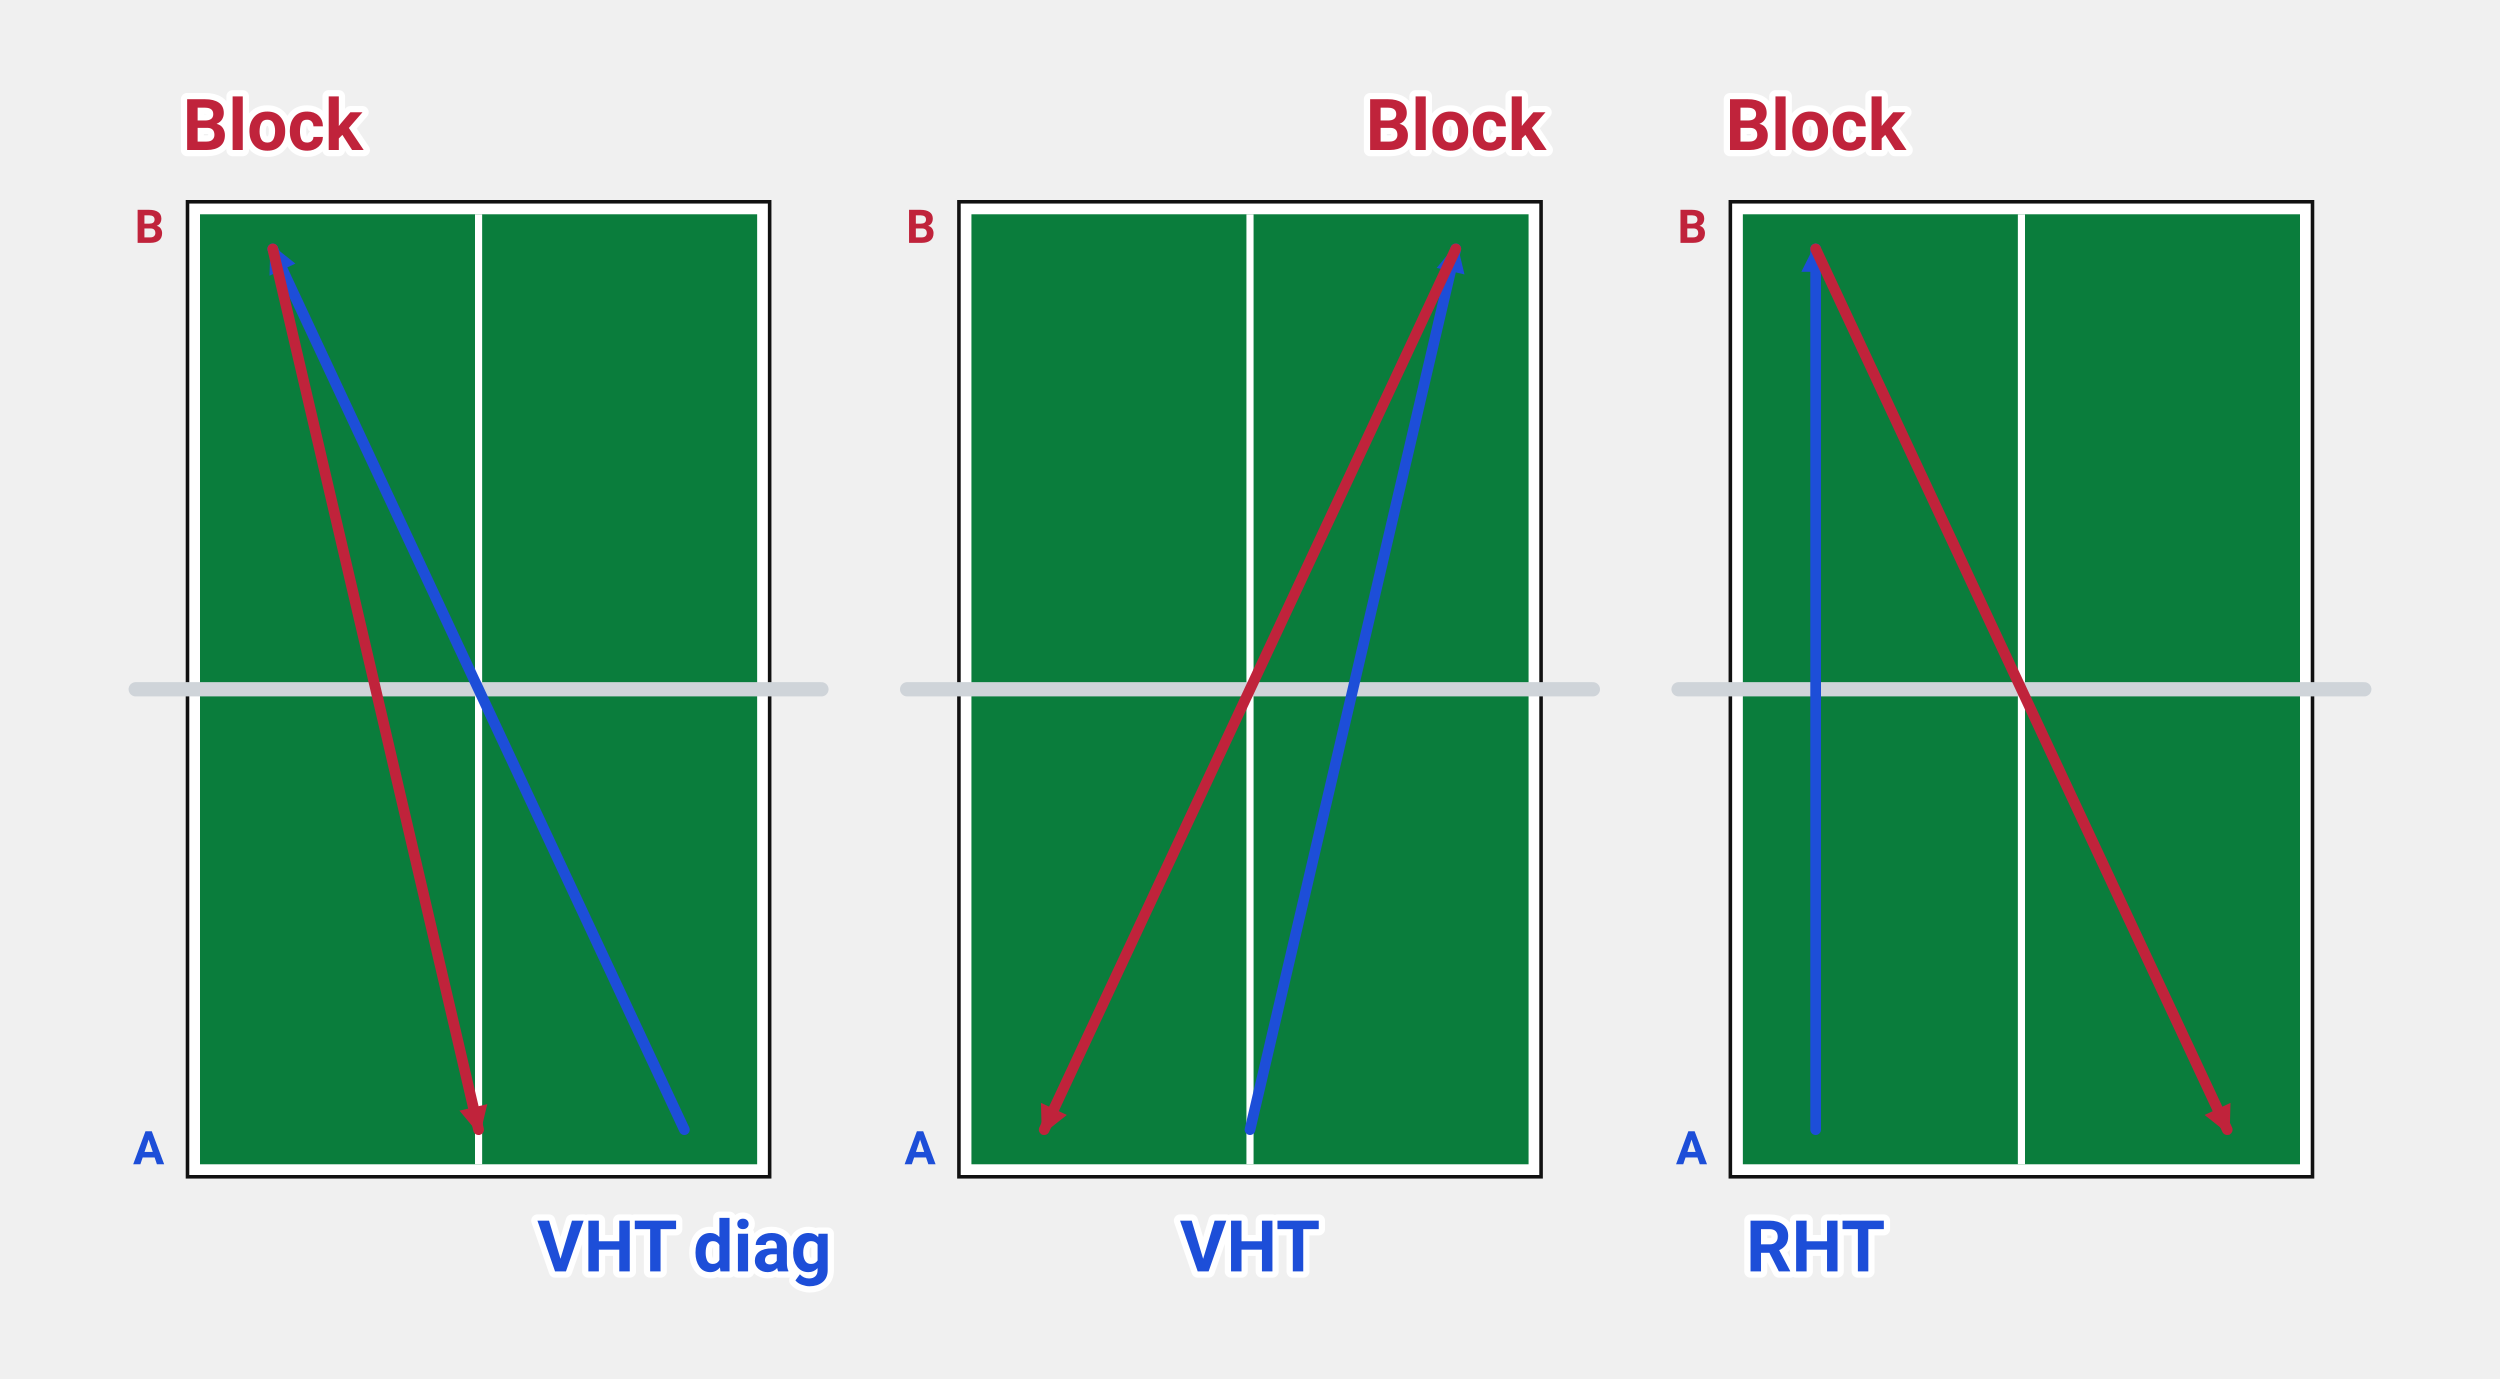
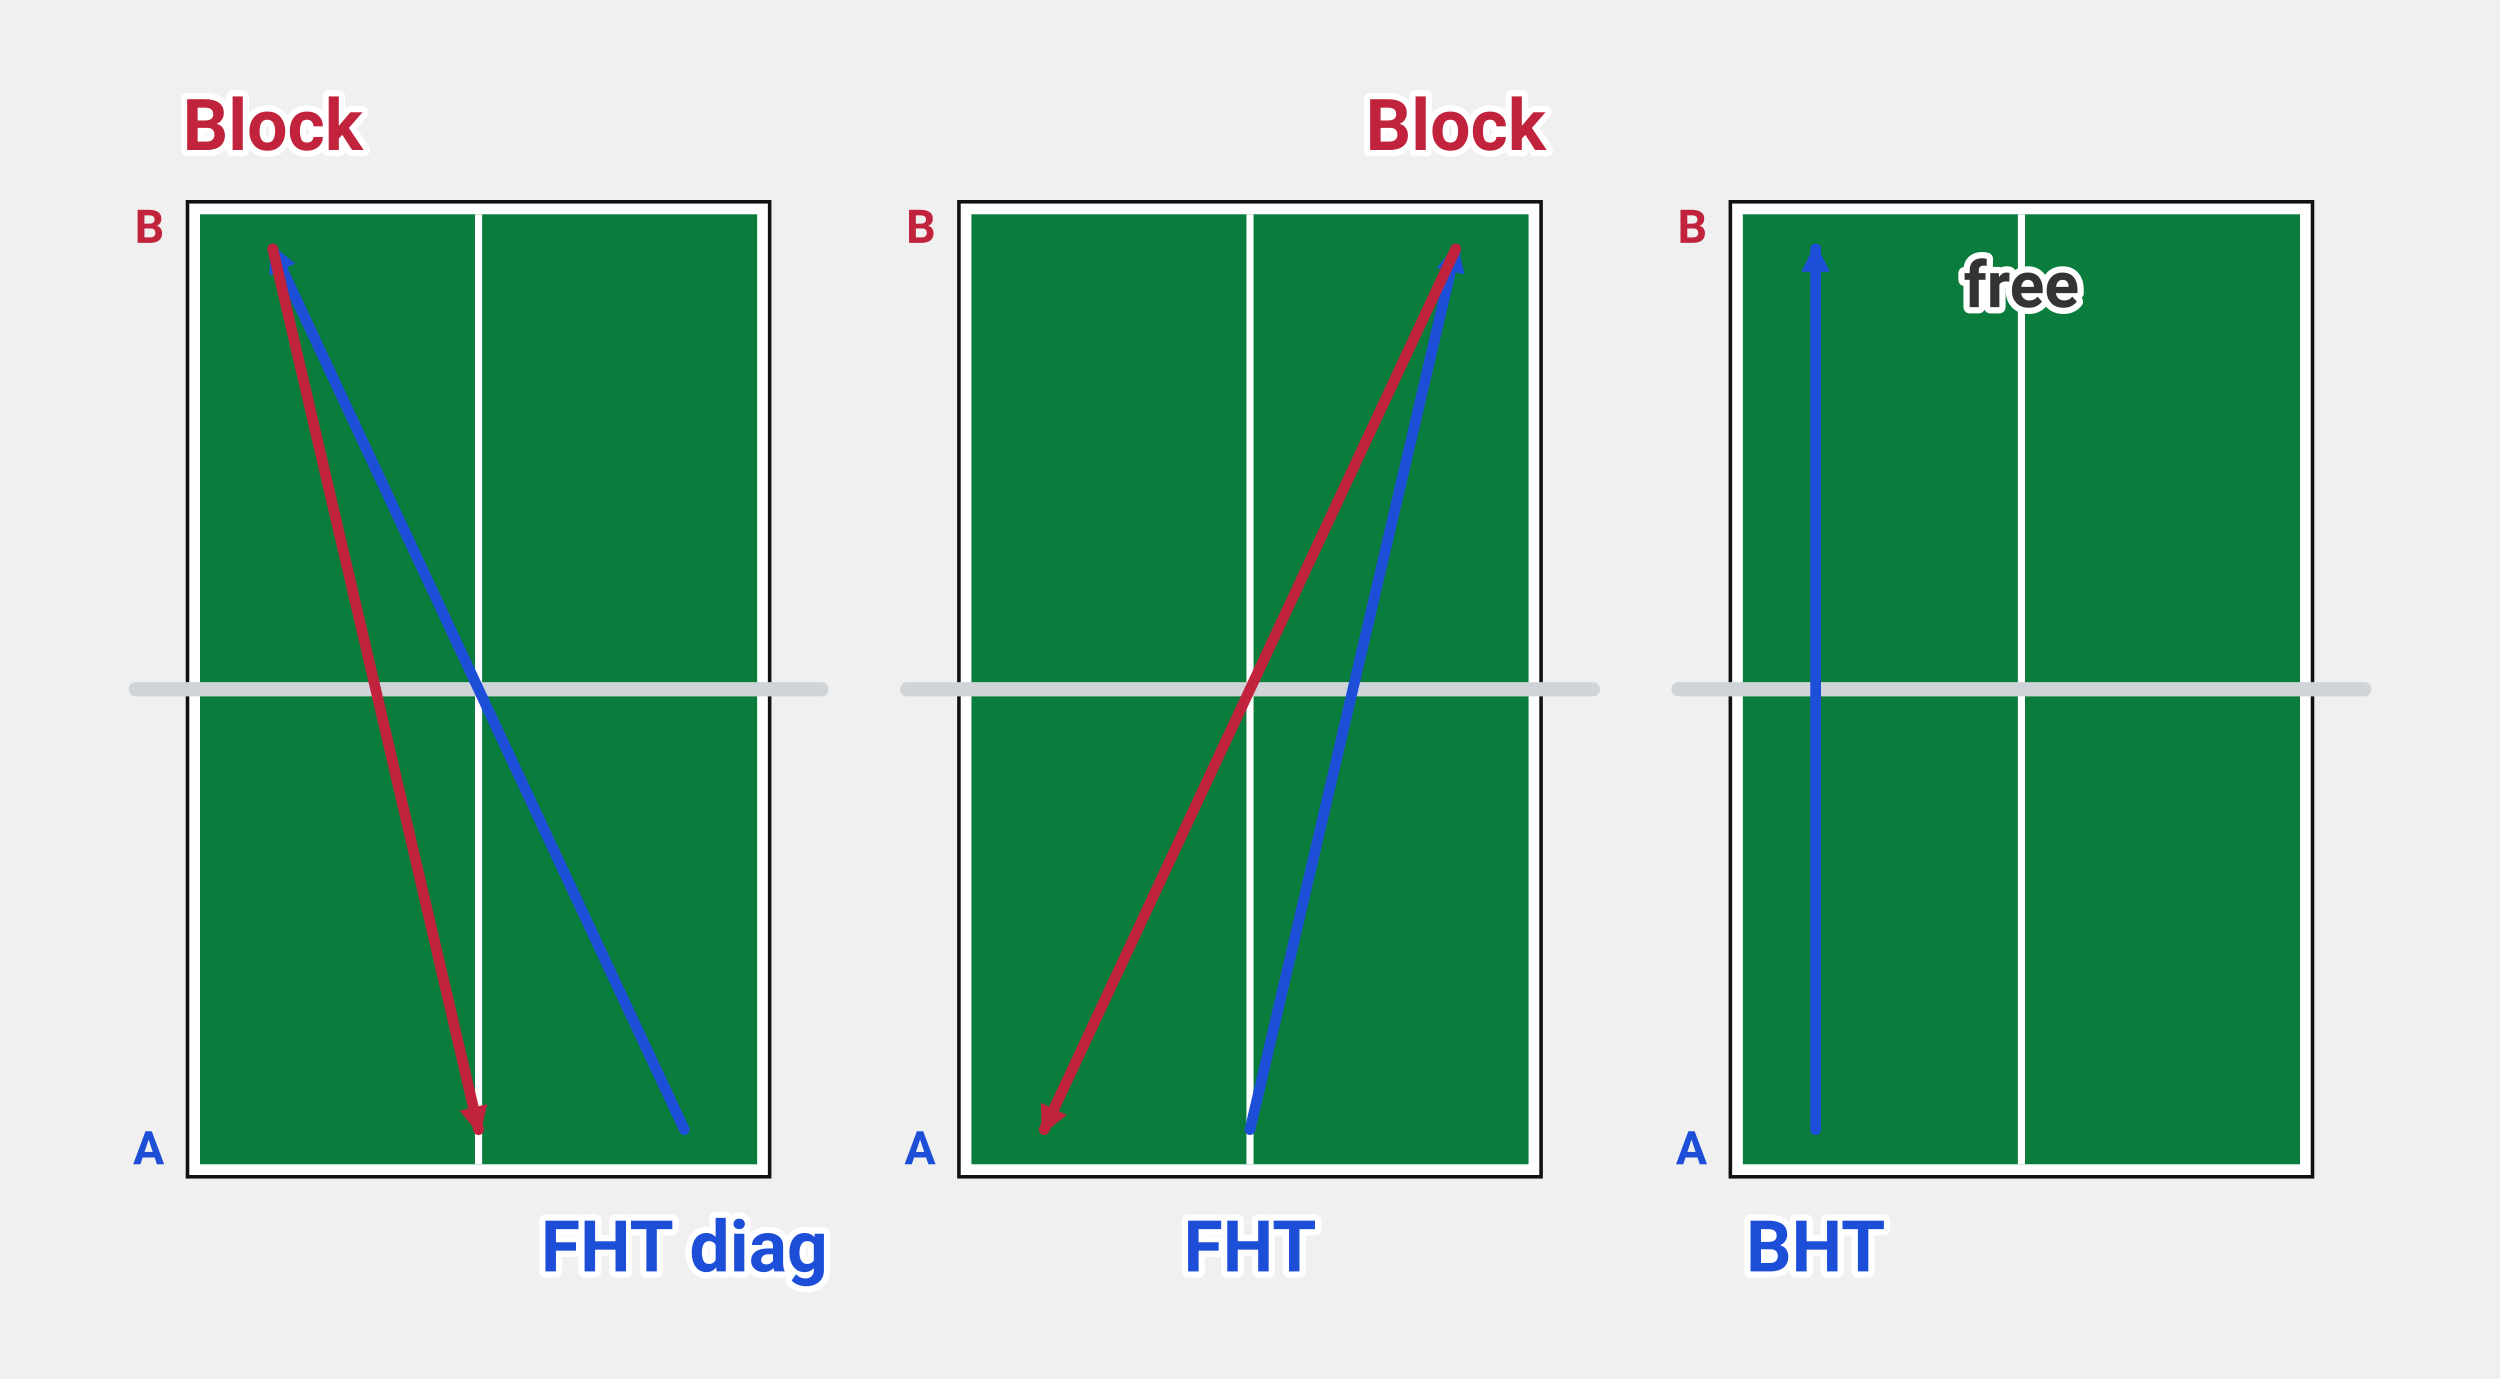
- <svg xmlns="http://www.w3.org/2000/svg" width="700" height="386" viewBox="0 0 700 386" id="svg">
+ <svg xmlns="http://www.w3.org/2000/svg" width="700" height="386" viewBox="0 0 700 386">
  <defs>
    <marker id="arrow-A" markerWidth="8" markerHeight="8" viewBox="0 0 10 10" refX="8" refY="5" orient="auto-start-reverse" markerUnits="userSpaceOnUse">
      <path d="M0,0 L10,5 L0,10 z" fill="#1d4ed8" />
    </marker>
    <marker id="arrow-B" markerWidth="8" markerHeight="8" viewBox="0 0 10 10" refX="8" refY="5" orient="auto-start-reverse" markerUnits="userSpaceOnUse">
      <path d="M0,0 L10,5 L0,10 z" fill="#c0233b" />
    </marker>
  </defs>
  <rect x="52" y="56" width="164" height="274" fill="#111" />
  <rect x="53" y="57" width="162" height="272" fill="#fff" />
  <rect x="56" y="60" width="156" height="266" fill="#0a7d3c" />
  <line x1="134" y1="60" x2="134" y2="326" stroke="#fff" stroke-width="2" />
  <line x1="38" y1="193" x2="230" y2="193" stroke="#cfd4d9" stroke-width="4" stroke-linecap="round" />
  <text x="46" y="326" font-family="system-ui, -apple-system, Segoe UI, Roboto, sans-serif" font-weight="700" font-size="13" text-anchor="end" fill="#1d4ed8">A</text>
  <text x="46" y="68" font-family="system-ui, -apple-system, Segoe UI, Roboto, sans-serif" font-weight="700" font-size="13" text-anchor="end" fill="#c0233b">B</text>
-   <text x="191.62" y="356" font-family="system-ui, -apple-system, Segoe UI, Roboto, sans-serif" font-weight="700" font-size="20" text-anchor="middle" fill="#1d4ed8" stroke="#fff" stroke-width="3.5" paint-order="stroke" stroke-linejoin="round">VHT diag</text>
+   <text x="191.62" y="356" font-family="system-ui, -apple-system, Segoe UI, Roboto, sans-serif" font-weight="700" font-size="20" text-anchor="middle" fill="#1d4ed8" stroke="#fff" stroke-width="3.5" paint-order="stroke" stroke-linejoin="round">FHT diag</text>
  <text x="76.38" y="42" font-family="system-ui, -apple-system, Segoe UI, Roboto, sans-serif" font-weight="700" font-size="20" text-anchor="middle" fill="#c0233b" stroke="#fff" stroke-width="3.5" paint-order="stroke" stroke-linejoin="round">Block</text>
  <path d="M191.62,316.3 L76.38,69.7" fill="none" stroke="#1d4ed8" stroke-width="3" stroke-linecap="round" marker-end="url(#arrow-A)" />
  <path d="M76.38,69.7 L134,316.3" fill="none" stroke="#c0233b" stroke-width="3" stroke-linecap="round" marker-end="url(#arrow-B)" />
  <rect x="268" y="56" width="164" height="274" fill="#111" />
  <rect x="269" y="57" width="162" height="272" fill="#fff" />
  <rect x="272" y="60" width="156" height="266" fill="#0a7d3c" />
  <line x1="350" y1="60" x2="350" y2="326" stroke="#fff" stroke-width="2" />
  <line x1="254" y1="193" x2="446" y2="193" stroke="#cfd4d9" stroke-width="4" stroke-linecap="round" />
  <text x="262" y="326" font-family="system-ui, -apple-system, Segoe UI, Roboto, sans-serif" font-weight="700" font-size="13" text-anchor="end" fill="#1d4ed8">A</text>
  <text x="262" y="68" font-family="system-ui, -apple-system, Segoe UI, Roboto, sans-serif" font-weight="700" font-size="13" text-anchor="end" fill="#c0233b">B</text>
-   <text x="350" y="356" font-family="system-ui, -apple-system, Segoe UI, Roboto, sans-serif" font-weight="700" font-size="20" text-anchor="middle" fill="#1d4ed8" stroke="#fff" stroke-width="3.5" paint-order="stroke" stroke-linejoin="round">VHT</text>
+   <text x="350" y="356" font-family="system-ui, -apple-system, Segoe UI, Roboto, sans-serif" font-weight="700" font-size="20" text-anchor="middle" fill="#1d4ed8" stroke="#fff" stroke-width="3.5" paint-order="stroke" stroke-linejoin="round">FHT</text>
  <text x="407.62" y="42" font-family="system-ui, -apple-system, Segoe UI, Roboto, sans-serif" font-weight="700" font-size="20" text-anchor="middle" fill="#c0233b" stroke="#fff" stroke-width="3.5" paint-order="stroke" stroke-linejoin="round">Block</text>
  <path d="M350,316.3 L407.62,69.7" fill="none" stroke="#1d4ed8" stroke-width="3" stroke-linecap="round" marker-end="url(#arrow-A)" />
  <path d="M407.62,69.7 L292.38,316.3" fill="none" stroke="#c0233b" stroke-width="3" stroke-linecap="round" marker-end="url(#arrow-B)" />
  <rect x="484" y="56" width="164" height="274" fill="#111" />
  <rect x="485" y="57" width="162" height="272" fill="#fff" />
  <rect x="488" y="60" width="156" height="266" fill="#0a7d3c" />
  <line x1="566" y1="60" x2="566" y2="326" stroke="#fff" stroke-width="2" />
  <line x1="470" y1="193" x2="662" y2="193" stroke="#cfd4d9" stroke-width="4" stroke-linecap="round" />
  <text x="478" y="326" font-family="system-ui, -apple-system, Segoe UI, Roboto, sans-serif" font-weight="700" font-size="13" text-anchor="end" fill="#1d4ed8">A</text>
  <text x="478" y="68" font-family="system-ui, -apple-system, Segoe UI, Roboto, sans-serif" font-weight="700" font-size="13" text-anchor="end" fill="#c0233b">B</text>
-   <text x="508.38" y="356" font-family="system-ui, -apple-system, Segoe UI, Roboto, sans-serif" font-weight="700" font-size="20" text-anchor="middle" fill="#1d4ed8" stroke="#fff" stroke-width="3.5" paint-order="stroke" stroke-linejoin="round">RHT</text>
-   <text x="508.38" y="42" font-family="system-ui, -apple-system, Segoe UI, Roboto, sans-serif" font-weight="700" font-size="20" text-anchor="middle" fill="#c0233b" stroke="#fff" stroke-width="3.5" paint-order="stroke" stroke-linejoin="round">Block</text>
+   <text x="566" y="86" font-family="system-ui, -apple-system, Segoe UI, Roboto, sans-serif" font-weight="700" font-size="18" text-anchor="middle" fill="#333" stroke="#fff" stroke-width="3.5" paint-order="stroke" stroke-linejoin="round">free</text>
+   <text x="508.38" y="356" font-family="system-ui, -apple-system, Segoe UI, Roboto, sans-serif" font-weight="700" font-size="20" text-anchor="middle" fill="#1d4ed8" stroke="#fff" stroke-width="3.5" paint-order="stroke" stroke-linejoin="round">BHT</text>
  <path d="M508.38,316.3 L508.38,69.7" fill="none" stroke="#1d4ed8" stroke-width="3" stroke-linecap="round" marker-end="url(#arrow-A)" />
-   <path d="M508.38,69.7 L623.62,316.3" fill="none" stroke="#c0233b" stroke-width="3" stroke-linecap="round" marker-end="url(#arrow-B)" />
</svg>
